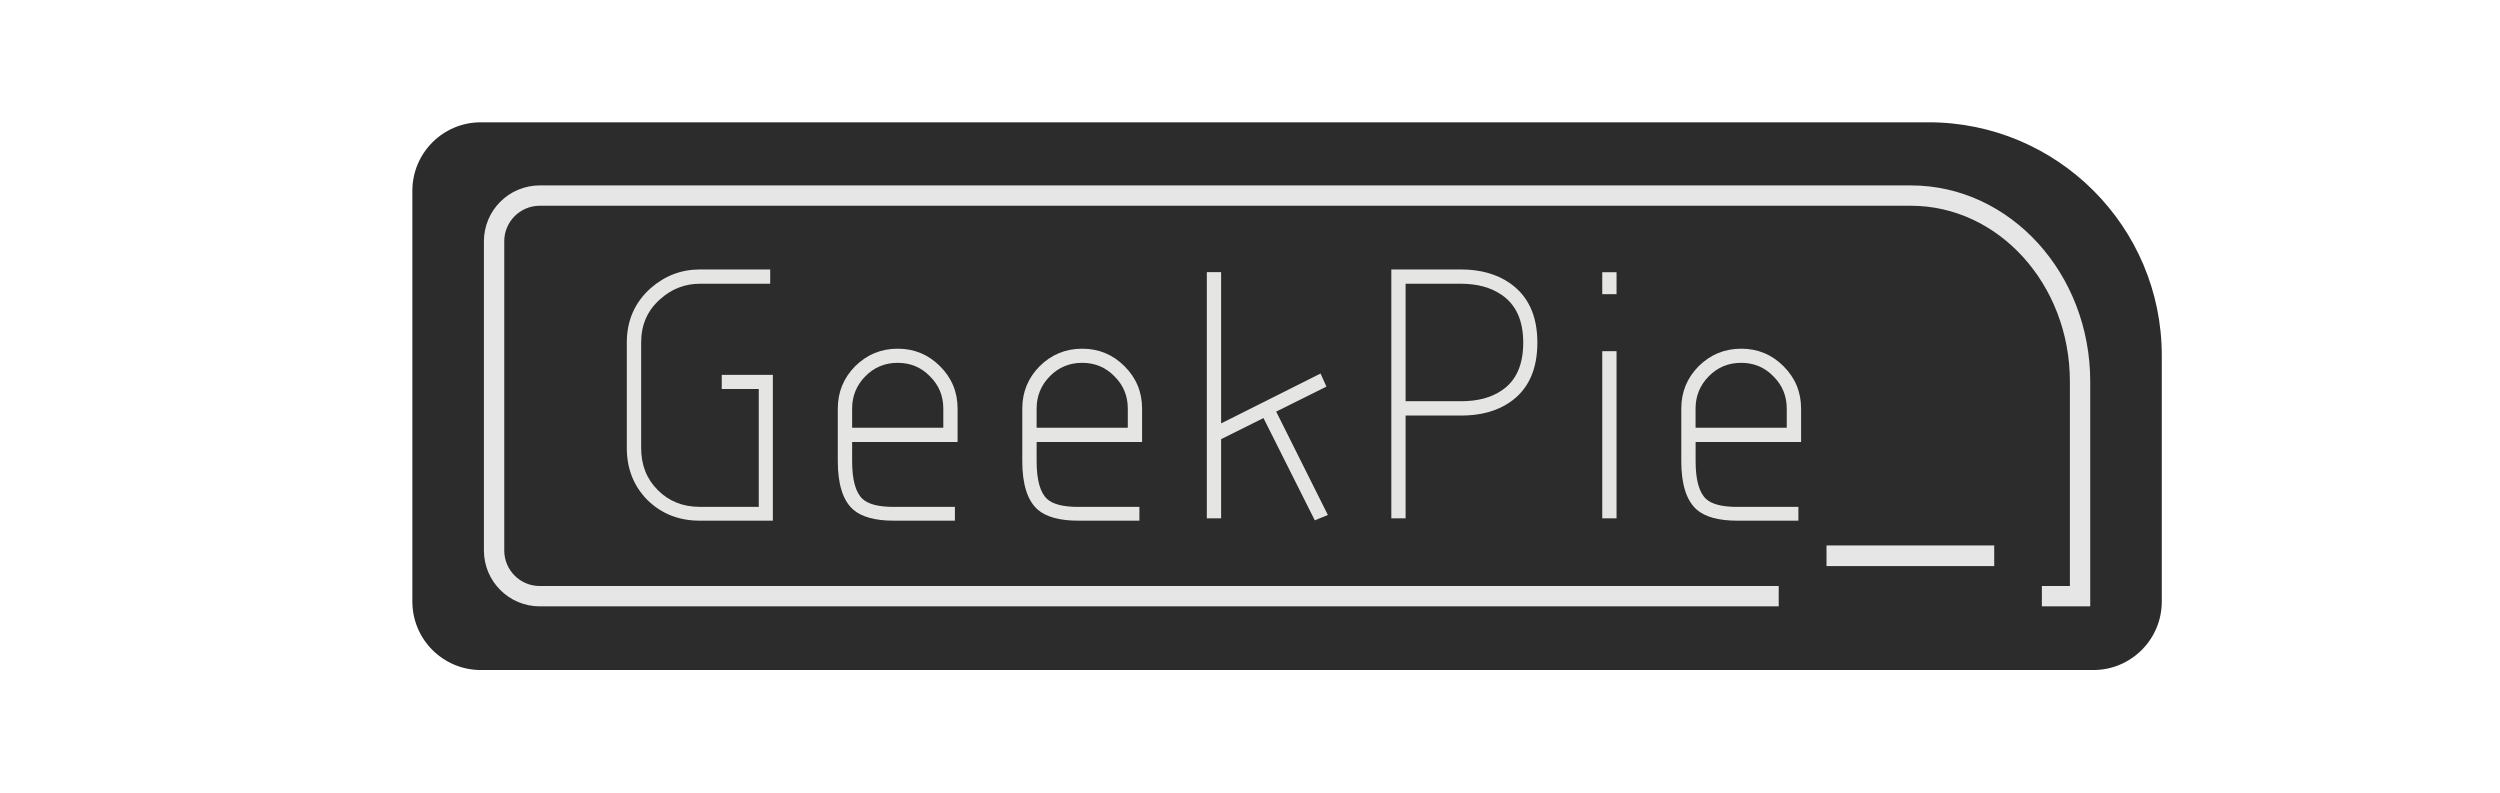
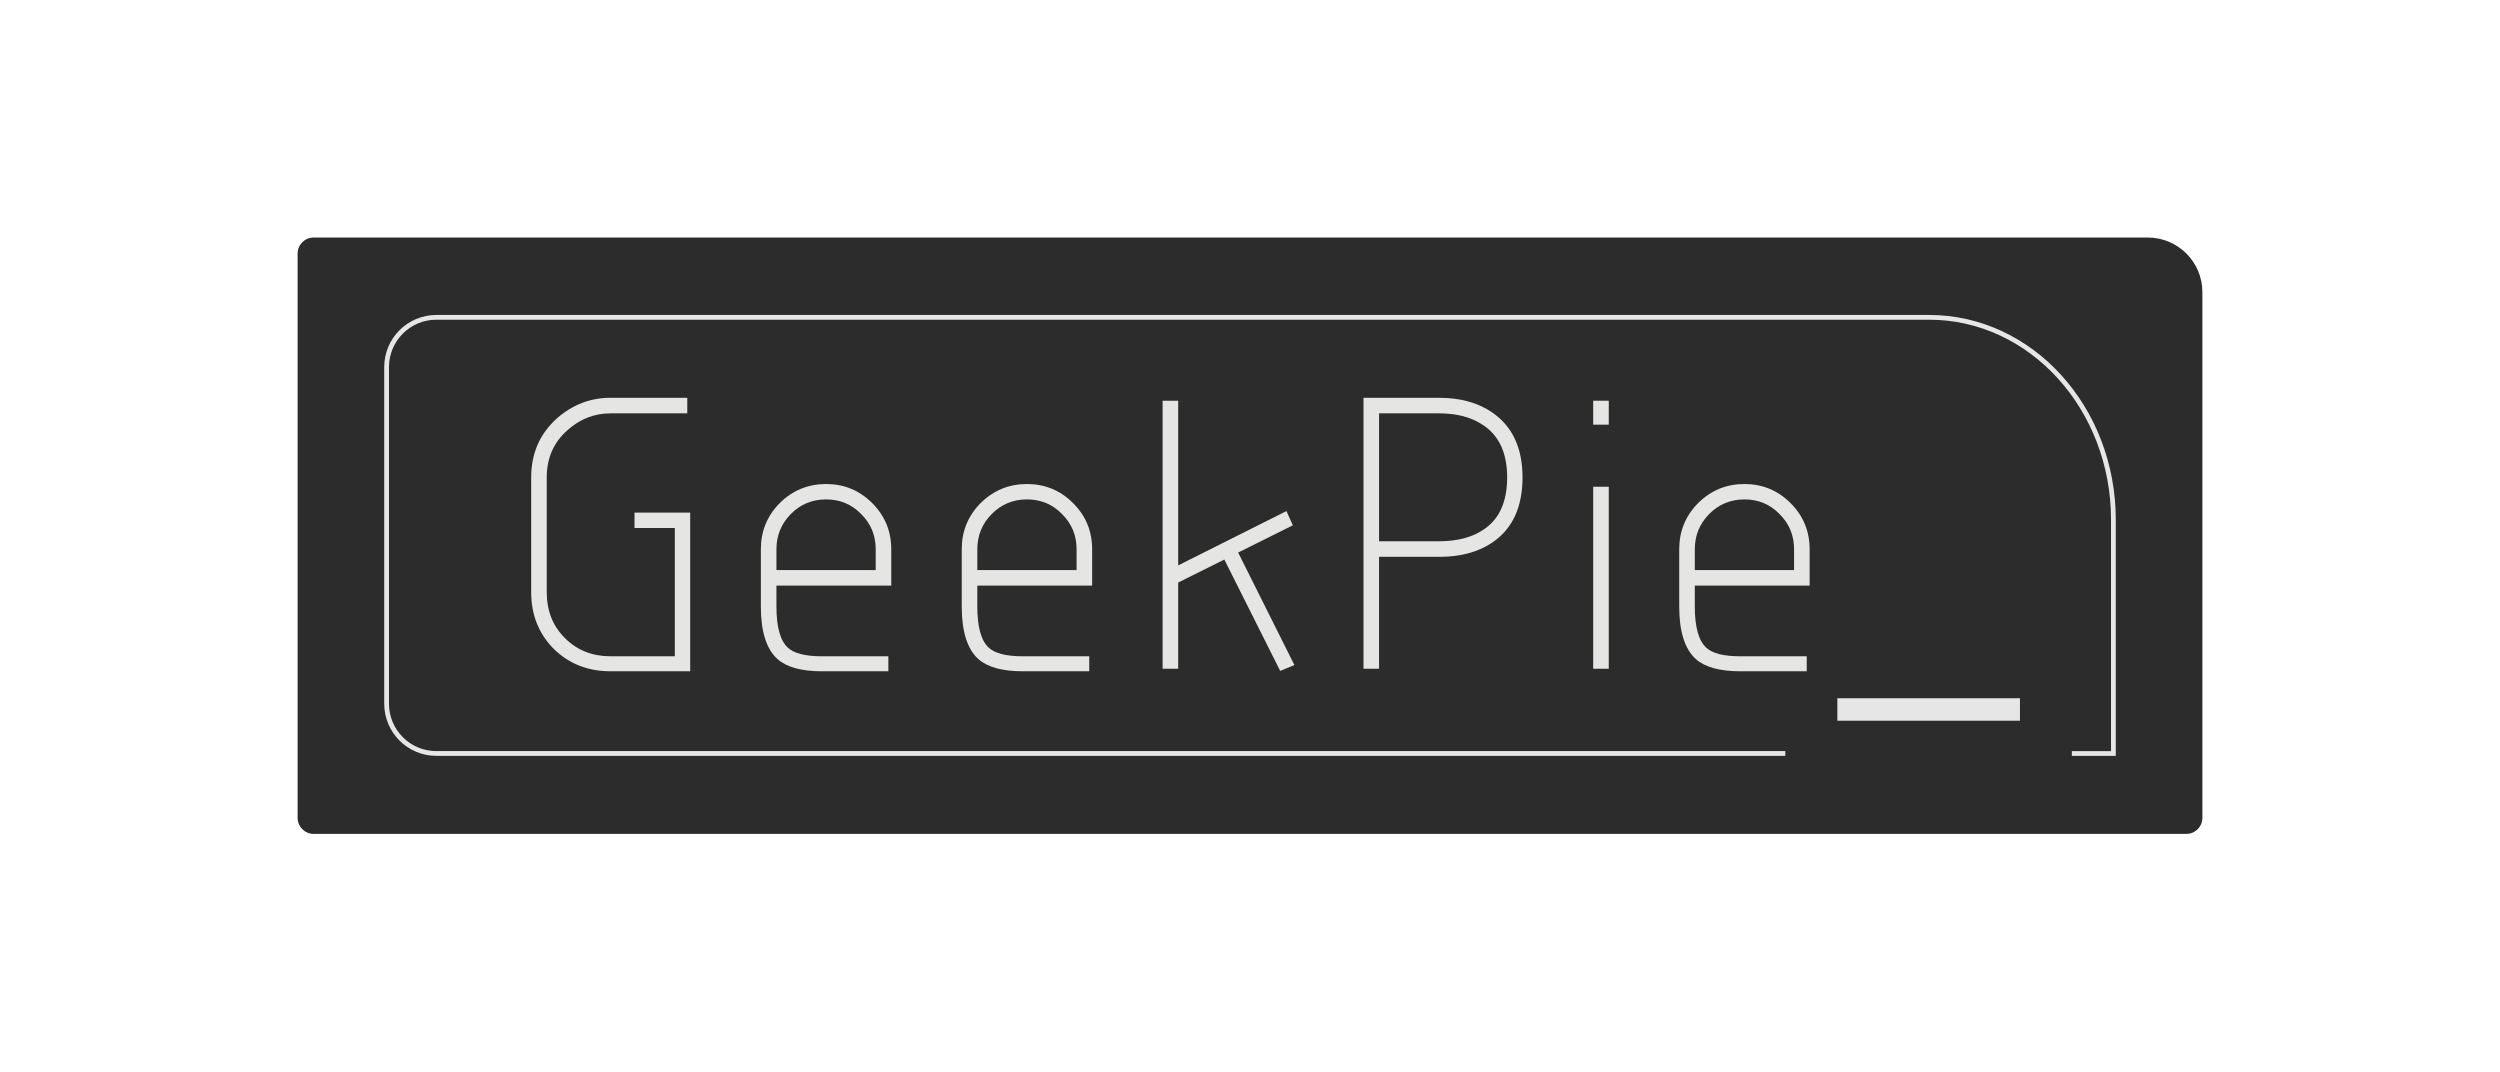
- <svg xmlns="http://www.w3.org/2000/svg" id="_图层_1" data-name="图层 1" viewBox="0 0 491.62 155.81">
+ <svg xmlns="http://www.w3.org/2000/svg" id="_图层_1" data-name="图层 1" viewBox="0 0 2100 900">
  <defs>
    <style>
      .cls-1 {
        fill: none;
        stroke: #e6e6e6;
        stroke-miterlimit: 10;
        stroke-width: 4px;
      }

      .cls-2 {
        fill: #2c2c2c;
      }

      .cls-2, .cls-3, .cls-4 {
        stroke-width: 0px;
      }

      .cls-3 {
        fill: #e5e5e4;
      }

      .cls-4 {
        fill: #e6e6e6;
      }
    </style>
  </defs>
-   <path class="cls-2" d="M94.55,24.05h284.71c25.3,0,45.85,20.54,45.85,45.85v48.4c0,7.43-6.03,13.46-13.46,13.46H94.55c-7.43,0-13.46-6.03-13.46-13.46V37.51c0-7.43,6.03-13.46,13.46-13.46Z" />
+   <path class="cls-2" d="M263.46,199.53h1540.69c25.3,0,45.85,20.54,45.85,45.85v441.63c0,7.43-6.03,13.46-13.46,13.46H263.46c-7.43,0-13.46-6.03-13.46-13.46V212.99c0-7.43,6.03-13.46,13.46-13.46Z" />
  <g>
    <g>
-       <path class="cls-3" d="M151.99,102.39h-14.38c-4.1,0-7.52-1.35-10.27-4.04-2.72-2.74-4.08-6.16-4.08-10.27v-20.71c0-4.34,1.56-7.9,4.68-10.69,2.81-2.46,6.03-3.69,9.67-3.69h13.85v2.81h-13.85c-2.93,0-5.52,1.01-7.77,3.02-2.51,2.2-3.76,5.05-3.76,8.54v20.71c0,3.38,1.09,6.14,3.27,8.3,2.18,2.2,4.93,3.3,8.26,3.3h11.6v-23.17h-7.28v-2.78h10.05v28.65Z" />
-       <path class="cls-3" d="M188.31,86.92h-20.74v3.76c0,3.7.69,6.19,2.07,7.45,1.12,1.03,3.16,1.55,6.12,1.55h12.02v2.71h-12.02c-3.68,0-6.35-.74-8.02-2.21-1.99-1.8-2.99-4.97-2.99-9.49v-10.34c0-3.26,1.14-6.03,3.41-8.33,2.32-2.3,5.11-3.45,8.37-3.45s6.03,1.15,8.33,3.45c2.3,2.3,3.45,5.07,3.45,8.33v6.57ZM185.5,84.11v-3.76c0-2.51-.88-4.63-2.64-6.36-1.71-1.76-3.82-2.64-6.33-2.64s-4.63.88-6.36,2.64c-1.73,1.76-2.6,3.88-2.6,6.36v3.76h17.93Z" />
-       <path class="cls-3" d="M224.59,86.92h-20.74v3.76c0,3.7.69,6.19,2.07,7.45,1.12,1.03,3.16,1.55,6.12,1.55h12.02v2.71h-12.02c-3.68,0-6.35-.74-8.02-2.21-1.99-1.8-2.99-4.97-2.99-9.49v-10.34c0-3.26,1.14-6.03,3.41-8.33,2.32-2.3,5.11-3.45,8.37-3.45s6.03,1.15,8.33,3.45c2.3,2.3,3.45,5.07,3.45,8.33v6.57ZM221.78,84.11v-3.76c0-2.51-.88-4.63-2.64-6.36-1.71-1.76-3.82-2.64-6.33-2.64s-4.63.88-6.36,2.64c-1.73,1.76-2.6,3.88-2.6,6.36v3.76h17.93Z" />
-       <path class="cls-3" d="M261.12,101.27l-2.57,1.05-10.09-20.11-8.33,4.15v15.57h-2.81v-48.41h2.81v29.74l19.55-9.81,1.16,2.57-9.88,4.92,10.16,20.32Z" />
-       <path class="cls-3" d="M302.32,67.37c0,5.39-1.83,9.32-5.48,11.78-2.53,1.71-5.71,2.57-9.53,2.57h-10.9v20.21h-2.81v-48.94h13.71c3.77,0,6.95.88,9.53,2.64,3.66,2.51,5.48,6.42,5.48,11.74ZM299.54,67.37c0-4.34-1.42-7.46-4.25-9.39-2.11-1.45-4.77-2.18-7.98-2.18h-10.9v23.1h10.9c3.26,0,5.92-.7,7.98-2.11,2.84-1.88,4.25-5.02,4.25-9.42Z" />
-       <path class="cls-3" d="M317.89,57.85h-2.81v-4.32h2.81v4.32ZM317.89,101.93h-2.81v-32.87h2.81v32.87Z" />
-       <path class="cls-3" d="M354.18,86.92h-20.74v3.76c0,3.7.69,6.19,2.07,7.45,1.12,1.03,3.16,1.55,6.12,1.55h12.02v2.71h-12.02c-3.68,0-6.35-.74-8.02-2.21-1.99-1.8-2.99-4.97-2.99-9.49v-10.34c0-3.26,1.14-6.03,3.41-8.33,2.32-2.3,5.11-3.45,8.37-3.45s6.04,1.15,8.33,3.45c2.3,2.3,3.45,5.07,3.45,8.33v6.57ZM351.36,84.11v-3.76c0-2.51-.88-4.63-2.64-6.36-1.71-1.76-3.82-2.64-6.33-2.64s-4.63.88-6.36,2.64-2.6,3.88-2.6,6.36v3.76h17.93Z" />
+       <path class="cls-3" d="M579.77,563.87h-66.87c-19.08,0-34.99-6.27-47.74-18.8-12.65-12.75-18.97-28.67-18.97-47.74v-96.31c0-20.17,7.25-36.73,21.75-49.71,13.08-11.45,28.07-17.17,44.96-17.17h64.42v13.08h-64.42c-13.63,0-25.67,4.69-36.14,14.06-11.67,10.25-17.5,23.49-17.5,39.73v96.31c0,15.7,5.07,28.56,15.21,38.59,10.14,10.25,22.95,15.37,38.42,15.37h53.96v-107.75h-33.85v-12.92h46.76v133.26Z" />
+       <path class="cls-3" d="M748.67,491.93h-96.47v17.5c0,17.23,3.21,28.78,9.65,34.66,5.23,4.8,14.72,7.19,28.45,7.19h55.92v12.59h-55.92c-17.11,0-29.54-3.43-37.28-10.3-9.27-8.39-13.9-23.11-13.9-44.15v-48.07c0-15.15,5.29-28.07,15.86-38.75,10.79-10.68,23.76-16.02,38.91-16.02s28.07,5.34,38.75,16.02c10.68,10.68,16.02,23.6,16.02,38.75v30.58ZM735.59,478.85v-17.5c0-11.66-4.09-21.53-12.26-29.59-7.96-8.18-17.77-12.26-29.43-12.26s-21.53,4.09-29.59,12.26c-8.07,8.18-12.1,18.04-12.1,29.59v17.5h83.39Z" />
+       <path class="cls-3" d="M917.41,491.93h-96.47v17.5c0,17.23,3.21,28.78,9.65,34.66,5.23,4.8,14.72,7.19,28.45,7.19h55.92v12.59h-55.92c-17.11,0-29.54-3.43-37.28-10.3-9.27-8.39-13.9-23.11-13.9-44.15v-48.07c0-15.15,5.29-28.07,15.86-38.75,10.79-10.68,23.76-16.02,38.91-16.02s28.07,5.34,38.75,16.02c10.68,10.68,16.02,23.6,16.02,38.75v30.58ZM904.33,478.85v-17.5c0-11.66-4.09-21.53-12.26-29.59-7.96-8.18-17.77-12.26-29.43-12.26s-21.53,4.09-29.59,12.26c-8.07,8.18-12.1,18.04-12.1,29.59v17.5h83.39Z" />
+       <path class="cls-3" d="M1087.3,558.64l-11.94,4.91-46.93-93.53-38.75,19.29v72.43h-13.08v-225.15h13.08v138.33l90.91-45.62,5.4,11.94-45.95,22.89,47.25,94.51Z" />
+       <path class="cls-3" d="M1278.92,401.02c0,25.07-8.5,43.33-25.51,54.78-11.77,7.96-26.54,11.94-44.31,11.94h-50.69v94.02h-13.08v-227.6h63.77c17.55,0,32.32,4.09,44.31,12.26,17,11.67,25.51,29.87,25.51,54.61ZM1266.01,401.02c0-20.17-6.59-34.72-19.78-43.66-9.81-6.76-22.18-10.14-37.12-10.14h-50.69v107.42h50.69c15.15,0,27.52-3.27,37.12-9.81,13.19-8.72,19.78-23.32,19.78-43.82Z" />
+       <path class="cls-3" d="M1351.36,356.71h-13.08v-20.11h13.08v20.11ZM1351.36,561.75h-13.08v-152.88h13.08v152.88Z" />
+       <path class="cls-3" d="M1520.1,491.93h-96.47v17.5c0,17.23,3.22,28.78,9.65,34.66,5.23,4.8,14.72,7.19,28.45,7.19h55.92v12.59h-55.92c-17.11,0-29.54-3.43-37.28-10.3-9.27-8.39-13.9-23.11-13.9-44.15v-48.07c0-15.15,5.29-28.07,15.86-38.75,10.79-10.68,23.76-16.02,38.91-16.02s28.07,5.34,38.75,16.02c10.68,10.68,16.02,23.6,16.02,38.75v30.58ZM1507.02,478.85v-17.5c0-11.66-4.09-21.53-12.26-29.59-7.96-8.18-17.77-12.26-29.43-12.26s-21.53,4.09-29.59,12.26c-8.07,8.18-12.1,18.04-12.1,29.59v17.5h83.39Z" />
    </g>
-     <path class="cls-1" d="M349.78,117.24H106.15c-4.96,0-8.99-4.02-8.99-8.99v-60.8c0-4.96,4.02-8.99,8.99-8.99h269.61c18.38,0,33.28,16.38,33.28,36.58v42.2h-7.51" />
-     <rect class="cls-4" x="359.18" y="107.26" width="32.98" height="4.06" />
+     <path class="cls-1" d="M1499.67,632.92H366.55c-23.09,0-41.8-18.71-41.8-41.8v-282.76c0-23.09,18.71-41.8,41.8-41.8h1253.92c85.49,0,154.79,76.16,154.79,170.12v196.25h-34.92" />
+     <rect class="cls-4" x="1543.38" y="586.53" width="153.38" height="18.87" />
  </g>
</svg>
